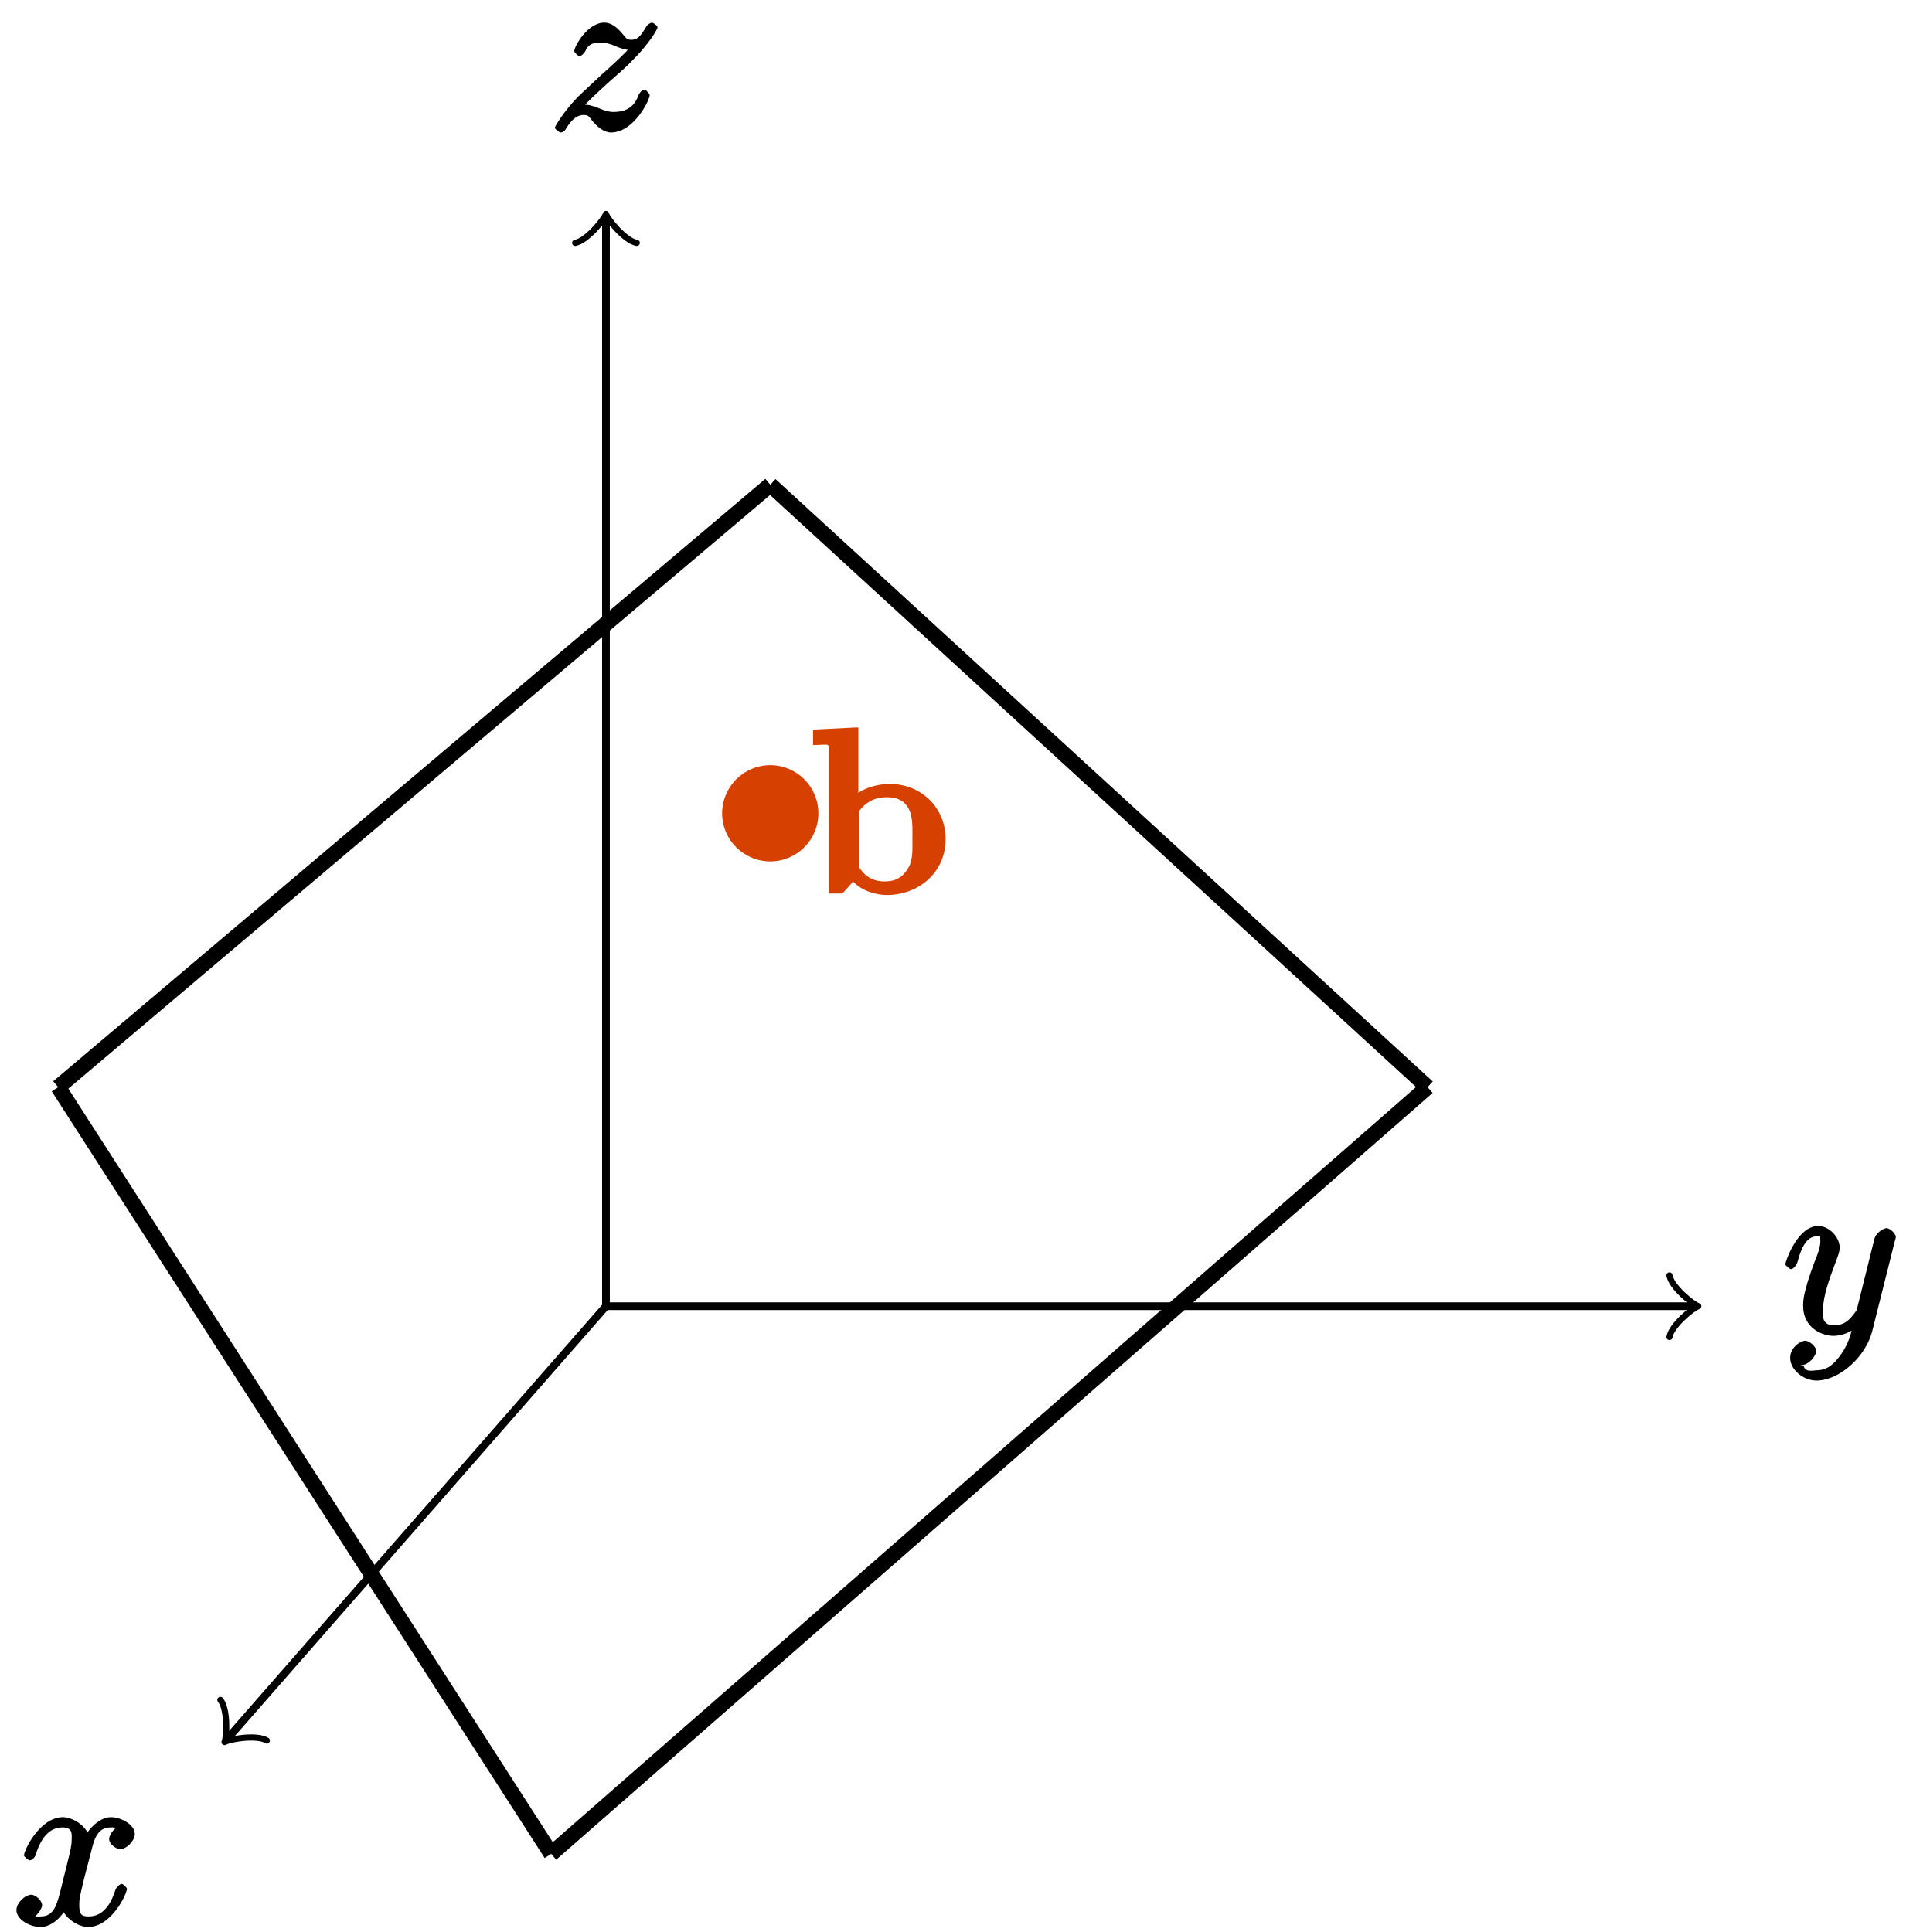
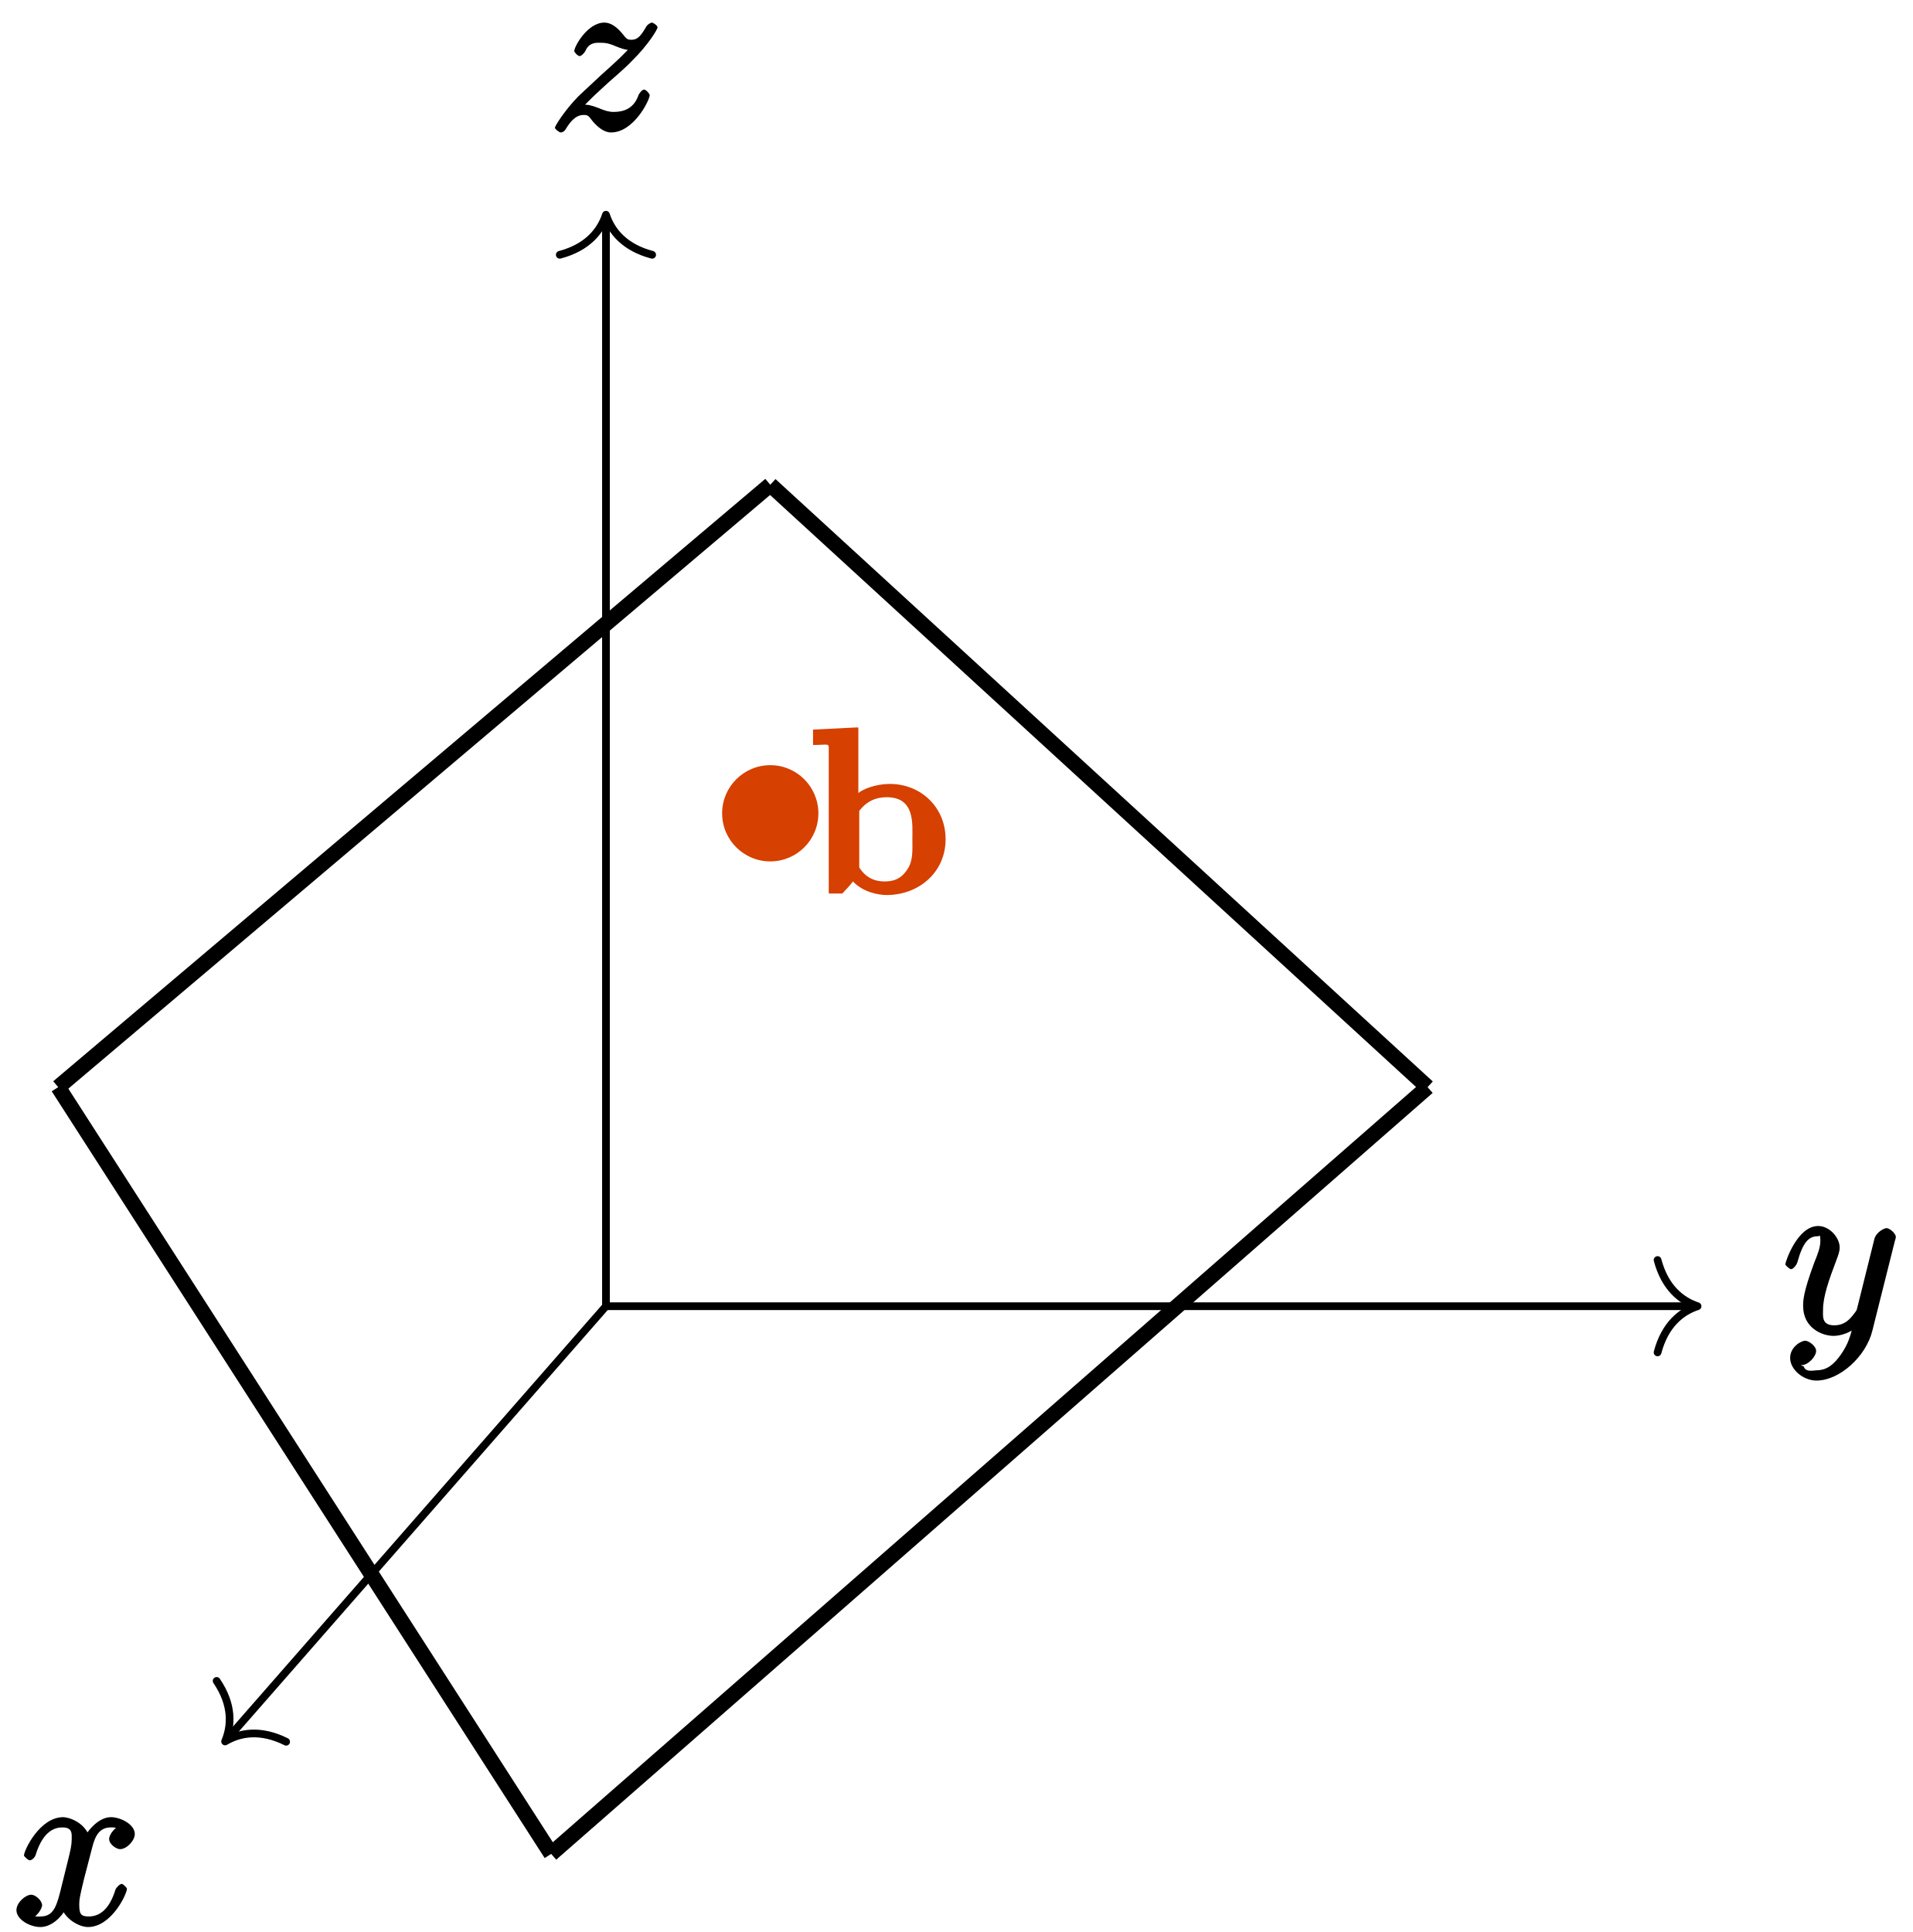
<svg xmlns="http://www.w3.org/2000/svg" xmlns:xlink="http://www.w3.org/1999/xlink" width="99pt" height="100pt" viewBox="0 0 99 100" version="1.1">
  <defs>
    <g>
      <symbol overflow="visible" id="glyph0-0">
        <path style="stroke:none;" d="" />
      </symbol>
      <symbol overflow="visible" id="glyph0-1">
        <path style="stroke:none;" d="M 3.031 1.094 C 2.703 1.547 2.359 1.906 1.766 1.906 C 1.625 1.906 1.203 2.031 1.109 1.703 C 0.906 1.641 0.969 1.641 0.984 1.641 C 1.344 1.641 1.75 1.188 1.75 0.906 C 1.75 0.641 1.359 0.375 1.188 0.375 C 0.984 0.375 0.406 0.688 0.406 1.266 C 0.406 1.875 1.094 2.438 1.766 2.438 C 2.969 2.438 4.328 1.188 4.656 -0.125 L 5.828 -4.797 C 5.844 -4.859 5.875 -4.922 5.875 -5 C 5.875 -5.172 5.562 -5.453 5.391 -5.453 C 5.281 -5.453 4.859 -5.25 4.766 -4.891 L 3.891 -1.375 C 3.828 -1.156 3.875 -1.25 3.781 -1.109 C 3.531 -0.781 3.266 -0.422 2.688 -0.422 C 2.016 -0.422 2.109 -0.922 2.109 -1.25 C 2.109 -1.922 2.438 -2.844 2.766 -3.703 C 2.891 -4.047 2.969 -4.219 2.969 -4.453 C 2.969 -4.953 2.453 -5.562 1.859 -5.562 C 0.766 -5.562 0.156 -3.688 0.156 -3.578 C 0.156 -3.531 0.375 -3.328 0.453 -3.328 C 0.562 -3.328 0.734 -3.531 0.781 -3.688 C 1.062 -4.703 1.359 -5.031 1.828 -5.031 C 1.938 -5.031 1.969 -5.172 1.969 -4.781 C 1.969 -4.469 1.844 -4.125 1.656 -3.672 C 1.078 -2.109 1.078 -1.703 1.078 -1.422 C 1.078 -0.281 2.062 0.125 2.656 0.125 C 3 0.125 3.531 -0.031 3.844 -0.344 L 3.688 -0.516 C 3.516 0.141 3.438 0.5 3.031 1.094 Z M 3.031 1.094 " />
      </symbol>
      <symbol overflow="visible" id="glyph0-2">
        <path style="stroke:none;" d="M 1.625 -1 C 2.141 -1.594 2.562 -1.953 3.156 -2.5 C 3.875 -3.125 4.188 -3.422 4.344 -3.594 C 5.188 -4.422 5.656 -5.219 5.656 -5.312 C 5.656 -5.422 5.406 -5.562 5.375 -5.562 C 5.297 -5.562 5.156 -5.469 5.094 -5.391 C 4.797 -4.875 4.625 -4.672 4.312 -4.672 C 4.062 -4.672 4.047 -4.734 3.812 -5.016 C 3.562 -5.312 3.25 -5.562 2.906 -5.562 C 2.031 -5.562 1.344 -4.328 1.344 -4.078 C 1.344 -4.047 1.516 -3.828 1.625 -3.828 C 1.719 -3.828 1.891 -4.016 1.922 -4.094 C 2.125 -4.578 2.547 -4.516 2.766 -4.516 C 3.031 -4.516 3.266 -4.438 3.516 -4.328 C 3.969 -4.141 4.156 -4.141 4.281 -4.141 C 4.359 -4.141 4.406 -4.141 4.469 -4.141 L 4.344 -4.406 C 3.953 -3.938 3.312 -3.359 2.766 -2.875 L 1.562 -1.75 C 0.844 -1.016 0.344 -0.203 0.344 -0.125 C 0.344 -0.047 0.578 0.125 0.641 0.125 C 0.719 0.125 0.844 0.078 0.922 -0.078 C 1.109 -0.375 1.391 -0.781 1.828 -0.781 C 2.078 -0.781 2.078 -0.734 2.312 -0.438 C 2.547 -0.172 2.875 0.125 3.25 0.125 C 4.422 0.125 5.25 -1.547 5.25 -1.812 C 5.25 -1.859 5.078 -2.094 4.953 -2.094 C 4.859 -2.094 4.688 -1.891 4.656 -1.766 C 4.391 -1.062 3.844 -0.938 3.375 -0.938 C 3.125 -0.938 2.891 -1.016 2.641 -1.125 C 2.156 -1.312 2.031 -1.312 1.875 -1.312 C 1.75 -1.312 1.625 -1.312 1.516 -1.266 Z M 1.625 -1 " />
      </symbol>
      <symbol overflow="visible" id="glyph0-3">
        <path style="stroke:none;" d="M 5.672 -5.172 C 5.281 -5.109 4.969 -4.656 4.969 -4.438 C 4.969 -4.141 5.359 -3.906 5.531 -3.906 C 5.891 -3.906 6.297 -4.359 6.297 -4.688 C 6.297 -5.188 5.562 -5.562 5.062 -5.562 C 4.344 -5.562 3.766 -4.703 3.656 -4.469 L 3.984 -4.469 C 3.703 -5.359 2.812 -5.562 2.594 -5.562 C 1.375 -5.562 0.562 -3.844 0.562 -3.578 C 0.562 -3.531 0.781 -3.328 0.859 -3.328 C 0.953 -3.328 1.094 -3.438 1.156 -3.578 C 1.562 -4.922 2.219 -5.031 2.562 -5.031 C 3.094 -5.031 3.031 -4.672 3.031 -4.391 C 3.031 -4.125 2.969 -3.844 2.828 -3.281 L 2.422 -1.641 C 2.234 -0.922 2.062 -0.422 1.422 -0.422 C 1.359 -0.422 1.172 -0.375 0.922 -0.531 L 0.812 -0.281 C 1.25 -0.359 1.5 -0.859 1.5 -1 C 1.5 -1.25 1.156 -1.547 0.938 -1.547 C 0.641 -1.547 0.172 -1.141 0.172 -0.75 C 0.172 -0.25 0.891 0.125 1.406 0.125 C 1.984 0.125 2.5 -0.375 2.75 -0.859 L 2.469 -0.969 C 2.672 -0.266 3.438 0.125 3.875 0.125 C 5.094 0.125 5.891 -1.594 5.891 -1.859 C 5.891 -1.906 5.688 -2.109 5.625 -2.109 C 5.516 -2.109 5.328 -1.906 5.297 -1.812 C 4.969 -0.75 4.453 -0.422 3.906 -0.422 C 3.484 -0.422 3.422 -0.578 3.422 -1.062 C 3.422 -1.328 3.469 -1.516 3.656 -2.312 L 4.078 -3.938 C 4.25 -4.656 4.5 -5.031 5.062 -5.031 C 5.078 -5.031 5.297 -5.062 5.547 -4.906 Z M 5.672 -5.172 " />
      </symbol>
      <symbol overflow="visible" id="glyph1-0">
        <path style="stroke:none;" d="" />
      </symbol>
      <symbol overflow="visible" id="glyph1-1">
        <path style="stroke:none;" d="M 2.484 -8.594 L 0.281 -8.484 L 0.281 -7.688 C 1.156 -7.688 1.094 -7.828 1.094 -7.359 L 1.094 0 L 1.797 0 C 2.047 -0.266 2.25 -0.484 2.344 -0.625 C 2.844 -0.094 3.609 0.078 4.094 0.078 C 5.734 0.078 7.141 -1.078 7.141 -2.812 C 7.141 -4.453 5.875 -5.672 4.25 -5.672 C 3.531 -5.672 2.875 -5.406 2.625 -5.203 L 2.625 -8.594 Z M 2.641 -4.234 C 3.062 -4.812 3.578 -4.984 4.094 -4.984 C 5.562 -4.984 5.422 -3.609 5.422 -2.828 C 5.422 -2.281 5.469 -1.703 5.172 -1.266 C 4.812 -0.688 4.344 -0.625 3.969 -0.625 C 3.156 -0.625 2.812 -1.141 2.672 -1.344 L 2.672 -4.297 Z M 2.641 -4.234 " />
      </symbol>
    </g>
  </defs>
  <g id="surface1">
-     <path style="fill:none;stroke-width:0.399;stroke-linecap:butt;stroke-linejoin:miter;stroke:rgb(0%,0%,0%);stroke-opacity:1;stroke-miterlimit:10;" d="M 0.001 -0 L 56.236 -0 " transform="matrix(1,0,0,-1,31.358,67.609)" />
-     <path style="fill:none;stroke-width:0.319;stroke-linecap:round;stroke-linejoin:round;stroke:rgb(0%,0%,0%);stroke-opacity:1;stroke-miterlimit:10;" d="M -1.195 1.593 C -1.097 0.996 0 0.101 0.297 -0 C 0 -0.098 -1.097 -0.996 -1.195 -1.594 " transform="matrix(1,0,0,-1,87.59334,67.609)" />
+     <path style="fill:none;stroke-width:0.399;stroke-linecap:butt;stroke-linejoin:miter;stroke:rgb(0%,0%,0%);stroke-opacity:1;stroke-miterlimit:10;" d="M 0.001 -0 L 56.294 -0 " transform="matrix(1,0,0,-1,31.358,67.609)" />
+     <path style="fill:none;stroke-width:0.399;stroke-linecap:round;stroke-linejoin:round;stroke:rgb(0%,0%,0%);stroke-opacity:1;stroke-miterlimit:10;" d="M -2.071 2.39 C -1.692 0.957 -0.848 0.281 -0.001 -0 C -0.848 -0.278 -1.692 -0.957 -2.071 -2.391 " transform="matrix(1,0,0,-1,87.85235,67.609)" />
    <g style="fill:rgb(0%,0%,0%);fill-opacity:1;">
      <use xlink:href="#glyph0-1" x="92.236" y="69.02" />
    </g>
-     <path style="fill:none;stroke-width:0.399;stroke-linecap:butt;stroke-linejoin:miter;stroke:rgb(0%,0%,0%);stroke-opacity:1;stroke-miterlimit:10;" d="M 0.001 -0 L 0.001 56.234 " transform="matrix(1,0,0,-1,31.358,67.609)" />
-     <path style="fill:none;stroke-width:0.319;stroke-linecap:round;stroke-linejoin:round;stroke:rgb(0%,0%,0%);stroke-opacity:1;stroke-miterlimit:10;" d="M -1.197 1.592 C -1.095 0.995 -0.001 0.1 0.299 -0.001 C -0.001 -0.099 -1.095 -0.997 -1.197 -1.595 " transform="matrix(0,-1,-1,0,31.358,11.37366)" />
+     <path style="fill:none;stroke-width:0.399;stroke-linecap:butt;stroke-linejoin:miter;stroke:rgb(0%,0%,0%);stroke-opacity:1;stroke-miterlimit:10;" d="M 0.001 -0 L 0.001 56.297 " transform="matrix(1,0,0,-1,31.358,67.609)" />
+     <path style="fill:none;stroke-width:0.399;stroke-linecap:round;stroke-linejoin:round;stroke:rgb(0%,0%,0%);stroke-opacity:1;stroke-miterlimit:10;" d="M -2.073 2.389 C -1.694 0.956 -0.85 0.28 0.001 -0.001 C -0.85 -0.279 -1.694 -0.955 -2.073 -2.392 " transform="matrix(0,-1,-1,0,31.358,11.11465)" />
    <g style="fill:rgb(0%,0%,0%);fill-opacity:1;">
      <use xlink:href="#glyph0-2" x="28.373" y="6.731" />
    </g>
-     <path style="fill:none;stroke-width:0.399;stroke-linecap:butt;stroke-linejoin:miter;stroke:rgb(0%,0%,0%);stroke-opacity:1;stroke-miterlimit:10;" d="M 0.001 -0 L -19.542 -22.332 " transform="matrix(1,0,0,-1,31.358,67.609)" />
-     <path style="fill:none;stroke-width:0.319;stroke-linecap:round;stroke-linejoin:round;stroke:rgb(0%,0%,0%);stroke-opacity:1;stroke-miterlimit:10;" d="M -1.196 1.592 C -1.095 0.997 -0 0.102 0.3 0.002 C 0 -0.1 -1.095 -0.996 -1.195 -1.592 " transform="matrix(-0.66017,0.75444,0.75444,0.66017,11.81788,89.94076)" />
+     <path style="fill:none;stroke-width:0.399;stroke-linecap:butt;stroke-linejoin:miter;stroke:rgb(0%,0%,0%);stroke-opacity:1;stroke-miterlimit:10;" d="M 0.001 -0 L -19.581 -22.379 " transform="matrix(1,0,0,-1,31.358,67.609)" />
+     <path style="fill:none;stroke-width:0.399;stroke-linecap:round;stroke-linejoin:round;stroke:rgb(0%,0%,0%);stroke-opacity:1;stroke-miterlimit:10;" d="M -2.07 2.39 C -1.693 0.956 -0.852 0.28 -0.001 0.002 C -0.85 -0.28 -1.696 -0.957 -2.071 -2.391 " transform="matrix(-0.65846,0.75256,0.75256,0.65846,11.64653,90.13656)" />
    <g style="fill:rgb(0%,0%,0%);fill-opacity:1;">
      <use xlink:href="#glyph0-3" x="0.679" y="99.618" />
    </g>
    <path style=" stroke:none;fill-rule:nonzero;fill:rgb(83.922%,25.098%,0%);fill-opacity:1;" d="M 42.352 42.098 C 42.352 40.723 41.238 39.605 39.863 39.605 C 38.488 39.605 37.371 40.723 37.371 42.098 C 37.371 43.473 38.488 44.586 39.863 44.586 C 41.238 44.586 42.352 43.473 42.352 42.098 Z M 42.352 42.098 " />
-     <g style="fill:rgb(83.922%,25.098%,0%);fill-opacity:1;">
+     <g style="fill:rgb(83.899%,25.099%,0%);fill-opacity:1;">
      <use xlink:href="#glyph1-1" x="41.795" y="46.248" />
    </g>
    <path style="fill:none;stroke-width:0.797;stroke-linecap:butt;stroke-linejoin:miter;stroke:rgb(0%,0%,0%);stroke-opacity:1;stroke-miterlimit:10;" d="M -2.835 -28.348 L -28.346 11.339 " transform="matrix(1,0,0,-1,31.358,67.609)" />
    <path style="fill:none;stroke-width:0.797;stroke-linecap:butt;stroke-linejoin:miter;stroke:rgb(0%,0%,0%);stroke-opacity:1;stroke-miterlimit:10;" d="M -28.346 11.339 L 8.505 42.519 " transform="matrix(1,0,0,-1,31.358,67.609)" />
    <path style="fill:none;stroke-width:0.797;stroke-linecap:butt;stroke-linejoin:miter;stroke:rgb(0%,0%,0%);stroke-opacity:1;stroke-miterlimit:10;" d="M 8.505 42.519 L 42.521 11.339 " transform="matrix(1,0,0,-1,31.358,67.609)" />
    <path style="fill:none;stroke-width:0.797;stroke-linecap:butt;stroke-linejoin:miter;stroke:rgb(0%,0%,0%);stroke-opacity:1;stroke-miterlimit:10;" d="M 42.521 11.339 L -2.835 -28.348 " transform="matrix(1,0,0,-1,31.358,67.609)" />
  </g>
</svg>
